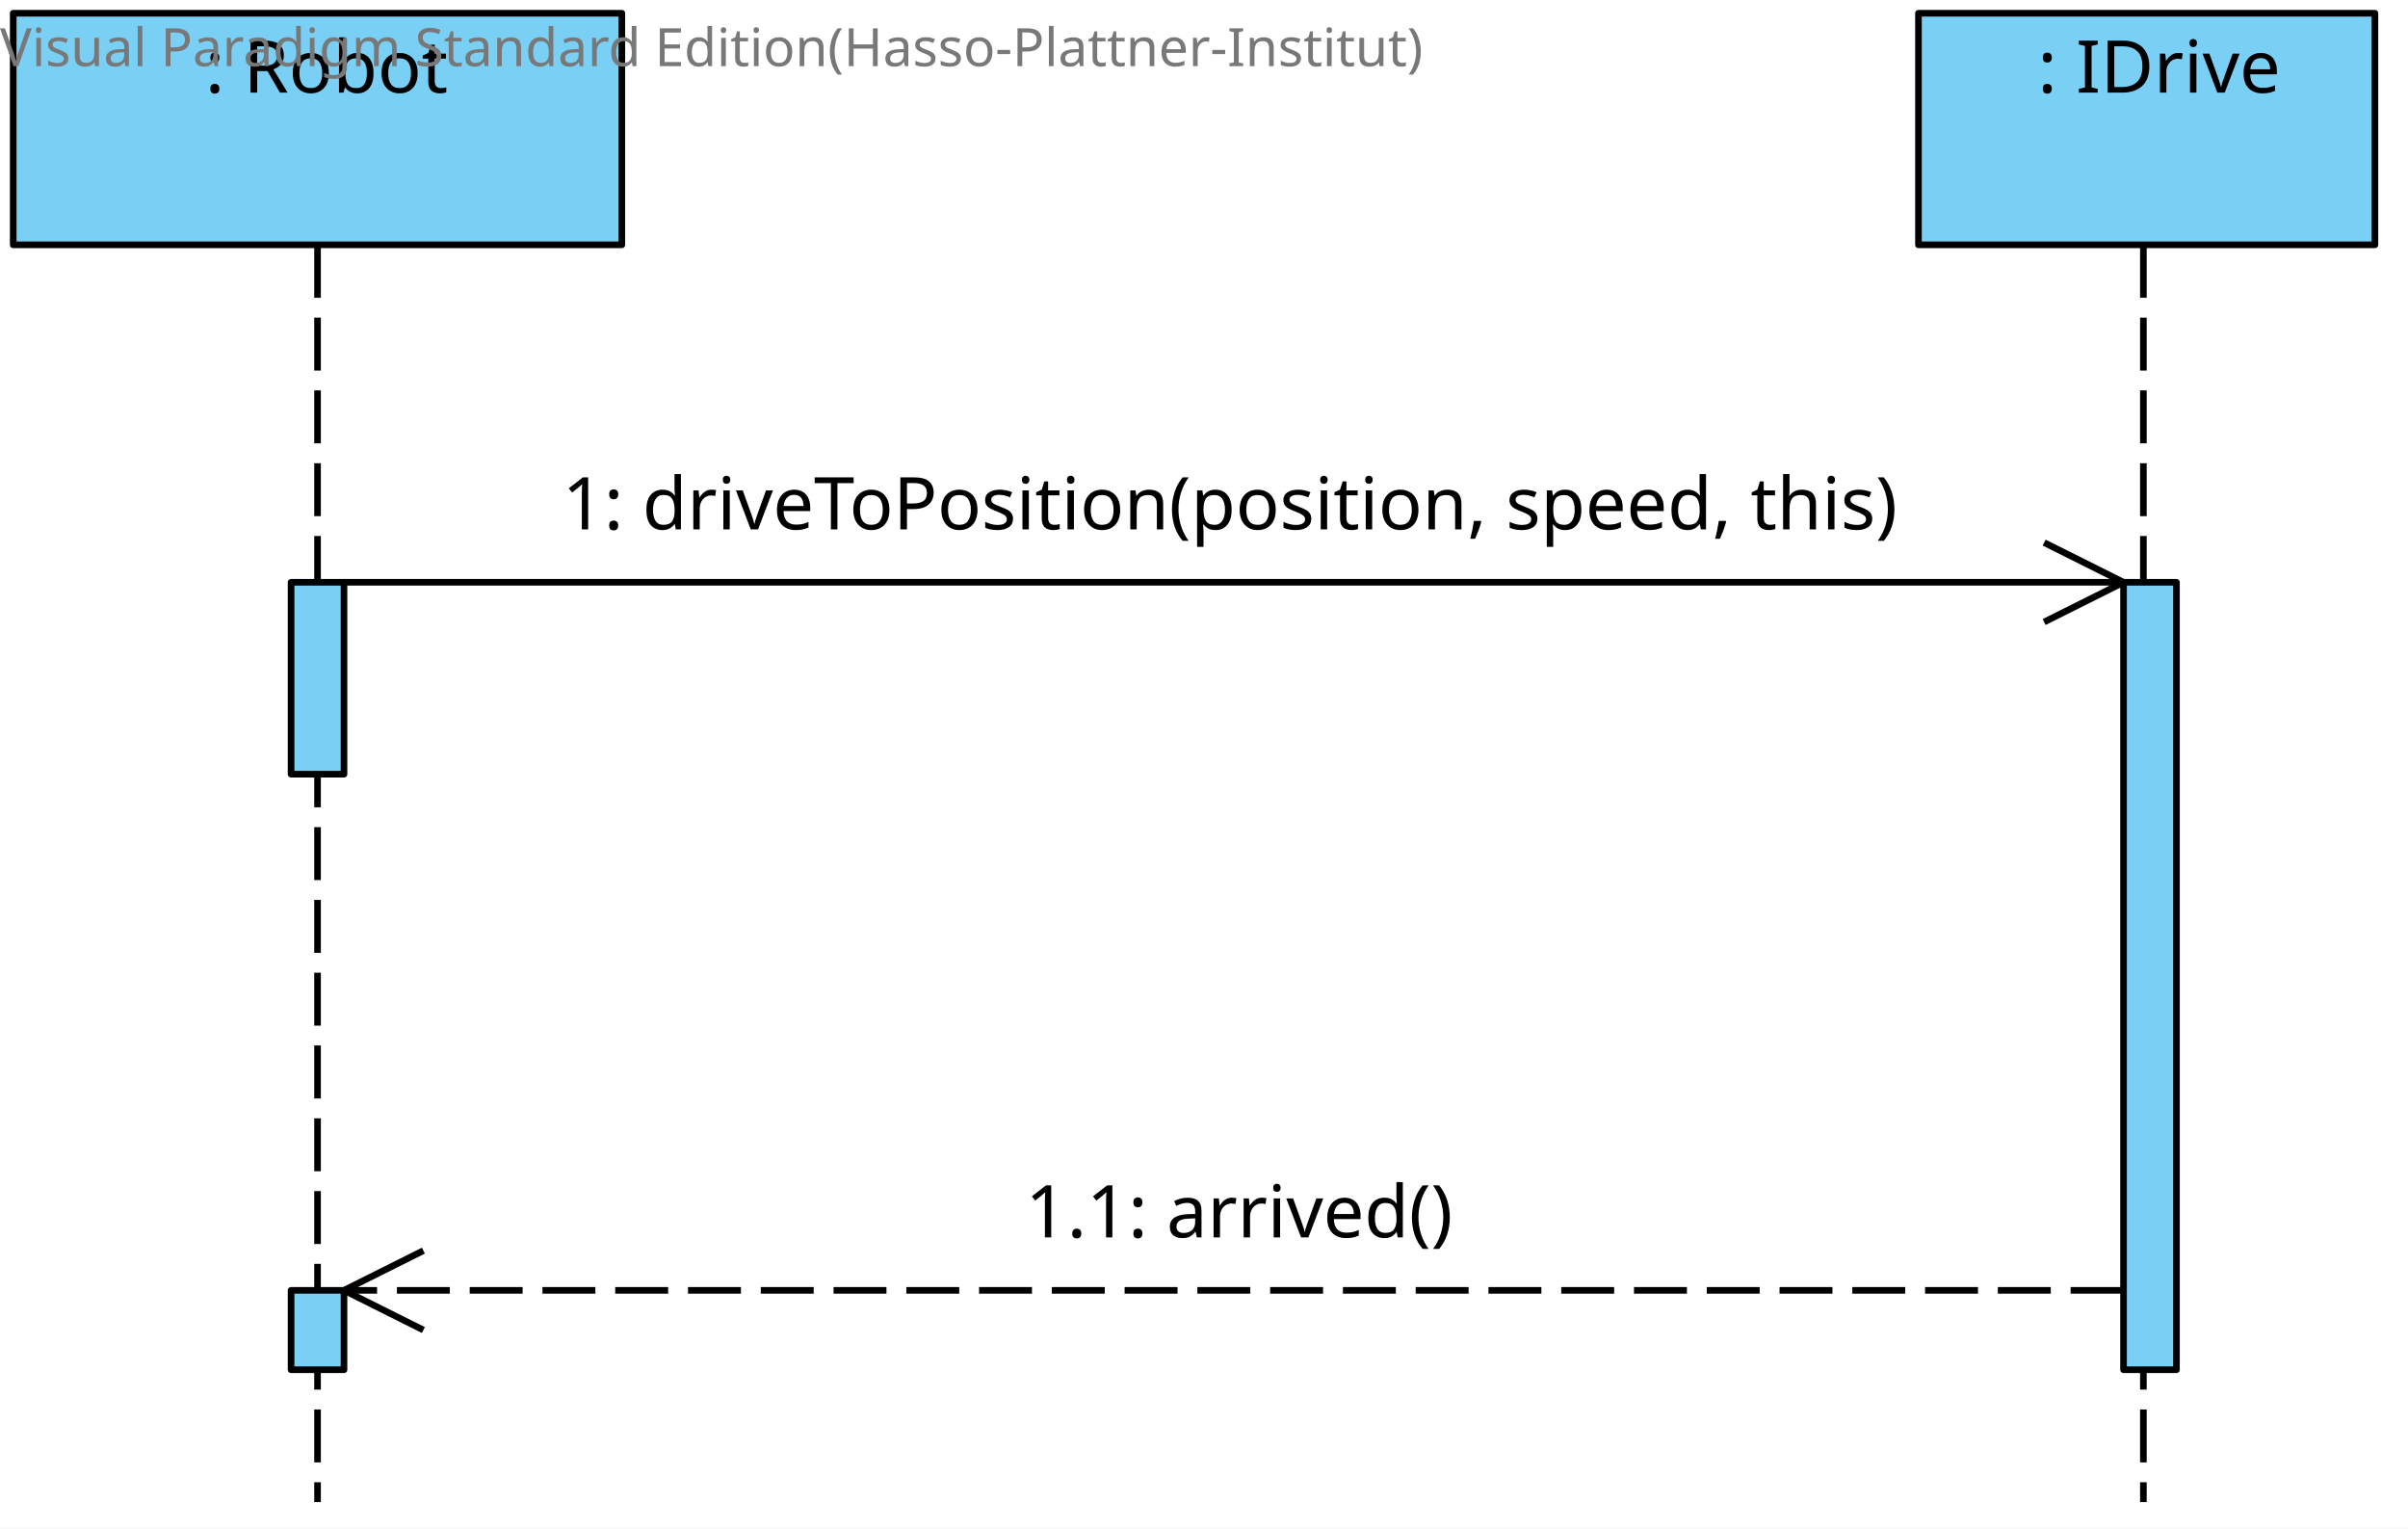
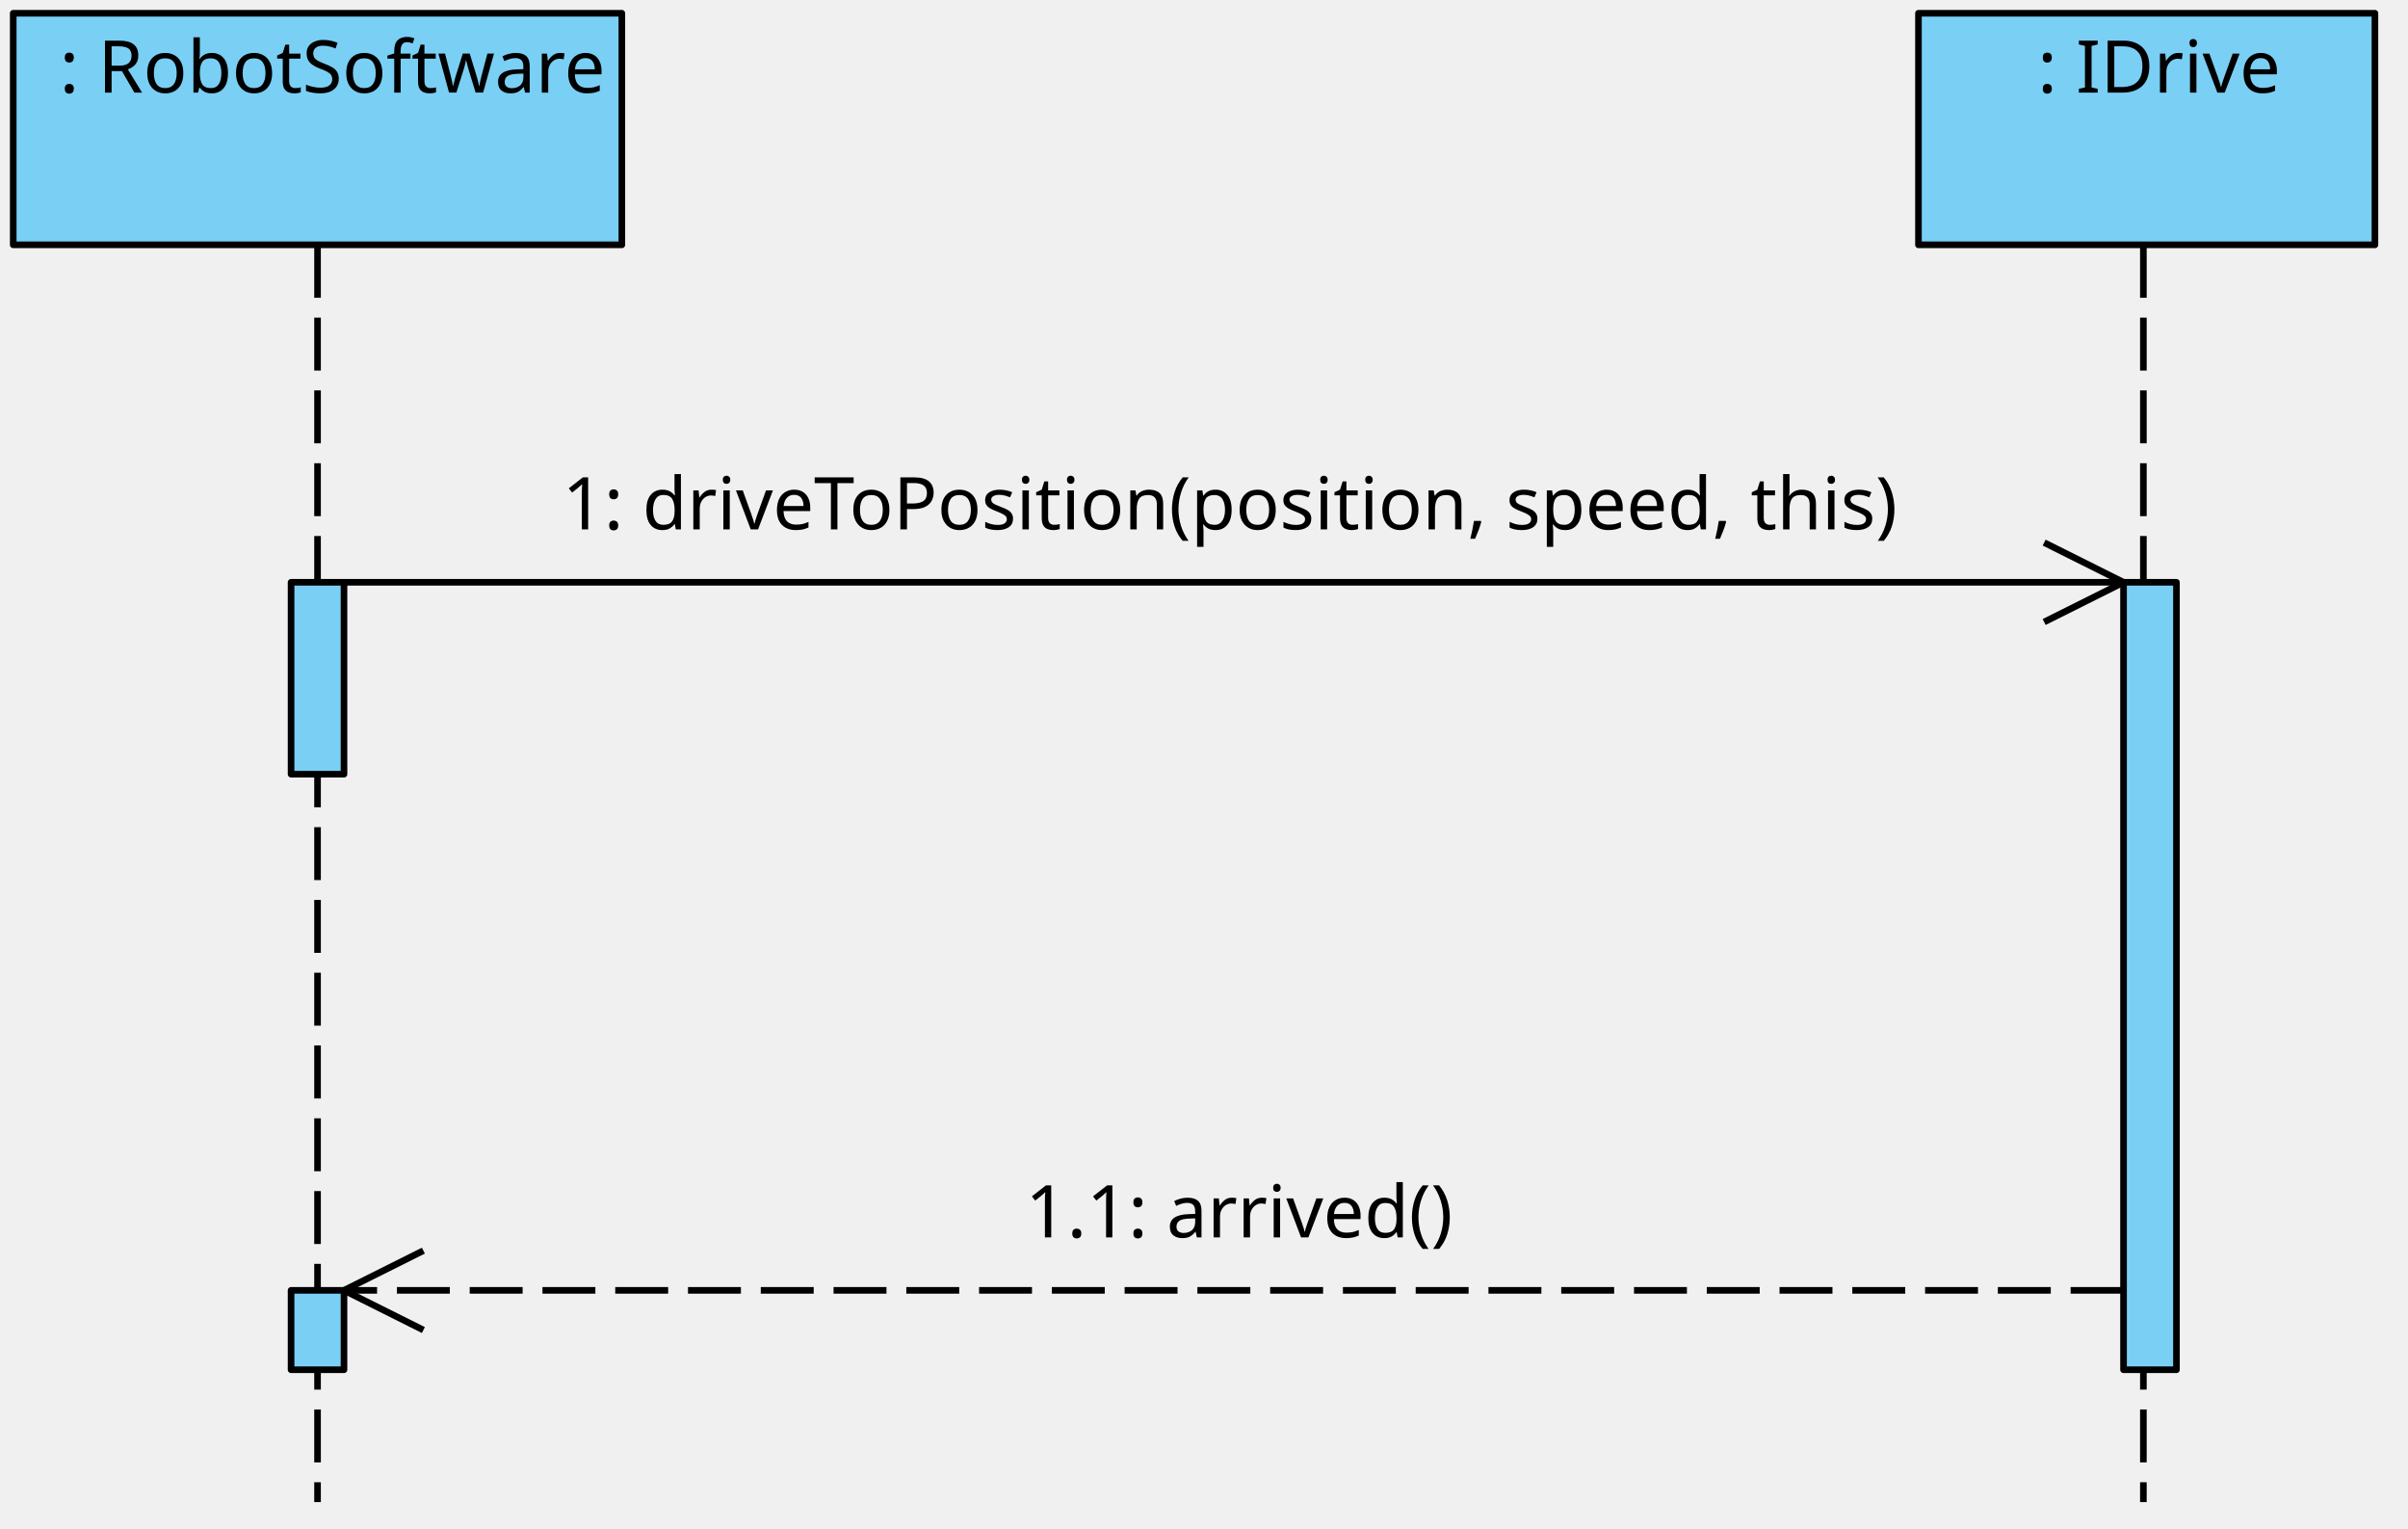
- <svg xmlns="http://www.w3.org/2000/svg" fill-opacity="0" color-rendering="auto" color-interpolation="auto" stroke="rgb(0,0,0)" text-rendering="auto" stroke-linecap="square" width="364" stroke-miterlimit="10" stroke-opacity="0" shape-rendering="auto" fill="rgb(0,0,0)" stroke-dasharray="none" font-weight="normal" stroke-width="1" height="231" font-family="'Dialog'" font-style="normal" stroke-linejoin="miter" font-size="12" stroke-dashoffset="0" image-rendering="auto">
-   <defs id="genericDefs" />
-   <g>
+ <svg xmlns="http://www.w3.org/2000/svg" fill-opacity="0" color-rendering="auto" color-interpolation="auto" stroke="rgb(0,0,0)" text-rendering="auto" stroke-linecap="square" width="364" stroke-miterlimit="10" stroke-opacity="0" shape-rendering="auto" fill="rgb(0,0,0)" stroke-dasharray="none" font-weight="normal" stroke-width="1" height="231" font-family="'Dialog'" font-style="normal" stroke-linejoin="miter" font-size="12" stroke-dashoffset="0" image-rendering="auto" id="svg2" version="1.1">
+   <defs id="genericDefs">
    <defs id="defs1">
-       <clipPath clipPathUnits="userSpaceOnUse" id="clipPath1">
-         <path d="M-7 -7 L104 -7 L104 236 L-7 236 L-7 -7 Z" />
+       <clipPath id="clipPath1" clipPathUnits="userSpaceOnUse">
+         <path id="path9" d="M-7 -7 L104 -7 L104 236 L-7 236 L-7 -7 Z" />
      </clipPath>
-       <clipPath clipPathUnits="userSpaceOnUse" id="clipPath2">
-         <path d="M-7 -7 L81 -7 L81 236 L-7 236 L-7 -7 Z" />
+       <clipPath id="clipPath2" clipPathUnits="userSpaceOnUse">
+         <path id="path12" d="M-7 -7 L81 -7 L81 236 L-7 236 L-7 -7 Z" />
      </clipPath>
-       <clipPath clipPathUnits="userSpaceOnUse" id="clipPath3">
-         <path d="M-7 -7 L19 -7 L19 40 L-7 40 L-7 -7 Z" />
+       <clipPath id="clipPath3" clipPathUnits="userSpaceOnUse">
+         <path id="path15" d="M-7 -7 L19 -7 L19 40 L-7 40 L-7 -7 Z" />
      </clipPath>
-       <clipPath clipPathUnits="userSpaceOnUse" id="clipPath4">
-         <path d="M-7 -7 L19 -7 L19 130 L-7 130 L-7 -7 Z" />
+       <clipPath id="clipPath4" clipPathUnits="userSpaceOnUse">
+         <path id="path18" d="M-7 -7 L19 -7 L19 130 L-7 130 L-7 -7 Z" />
      </clipPath>
-       <clipPath clipPathUnits="userSpaceOnUse" id="clipPath5">
-         <path d="M-7 -7 L19 -7 L19 23 L-7 23 L-7 -7 Z" />
+       <clipPath id="clipPath5" clipPathUnits="userSpaceOnUse">
+         <path id="path21" d="M-7 -7 L19 -7 L19 23 L-7 23 L-7 -7 Z" />
      </clipPath>
-       <clipPath clipPathUnits="userSpaceOnUse" id="clipPath6">
-         <path d="M-70 -15 L140 -15 L140 30 L-70 30 L-70 -15 Z" />
+       <clipPath id="clipPath6" clipPathUnits="userSpaceOnUse">
+         <path id="path24" d="M-70 -15 L140 -15 L140 30 L-70 30 L-70 -15 Z" />
      </clipPath>
-       <clipPath clipPathUnits="userSpaceOnUse" id="clipPath7">
-         <path d="M-93 -15 L186 -15 L186 30 L-93 30 L-93 -15 Z" />
+       <clipPath id="clipPath7" clipPathUnits="userSpaceOnUse">
+         <path id="path27" d="M-93 -15 L186 -15 L186 30 L-93 30 L-93 -15 Z" />
      </clipPath>
-       <clipPath clipPathUnits="userSpaceOnUse" id="clipPath8">
-         <path d="M0 0 L373 0 L373 104 L0 104 L0 0 Z" />
+       <clipPath id="clipPath8" clipPathUnits="userSpaceOnUse">
+         <path id="path30" d="M0 0 L373 0 L373 104 L0 104 L0 0 Z" />
      </clipPath>
-       <clipPath clipPathUnits="userSpaceOnUse" id="clipPath9">
-         <path d="M-82 -15 L164 -15 L164 30 L-82 30 L-82 -15 Z" />
+       <clipPath id="clipPath9" clipPathUnits="userSpaceOnUse">
+         <path id="path33" d="M-82 -15 L164 -15 L164 30 L-82 30 L-82 -15 Z" />
      </clipPath>
-       <clipPath clipPathUnits="userSpaceOnUse" id="clipPath10">
-         <path d="M-213 -15 L426 -15 L426 30 L-213 30 L-213 -15 Z" />
+       <clipPath id="clipPath10" clipPathUnits="userSpaceOnUse">
+         <path id="path36" d="M-213 -15 L426 -15 L426 30 L-213 30 L-213 -15 Z" />
      </clipPath>
    </defs>
-     <g fill="white" text-rendering="geometricPrecision" fill-opacity="1" stroke-opacity="1" stroke="white">
-       <rect x="0" width="364" height="231" y="0" stroke="none" />
-     </g>
-     <g font-size="11" transform="translate(2,2)" fill-opacity="1" fill="rgb(122,207,245)" text-rendering="geometricPrecision" font-family="sans-serif" stroke="rgb(122,207,245)" stroke-opacity="1">
-       <rect x="0" width="92" height="35" y="0" clip-path="url(#clipPath1)" stroke="none" />
-     </g>
-     <g font-size="11" stroke-linecap="butt" transform="translate(2,2)" fill-opacity="1" fill="black" text-rendering="geometricPrecision" font-family="sans-serif" stroke-linejoin="round" stroke="black" stroke-opacity="1" stroke-miterlimit="0">
-       <rect fill="none" x="0" width="92" height="35" y="0" clip-path="url(#clipPath1)" />
-       <line clip-path="url(#clipPath1)" fill="none" x1="46" x2="46" y1="35" stroke-linejoin="bevel" y2="225" stroke-dasharray="8,3" />
-     </g>
-     <g font-size="11" transform="translate(290,2)" fill-opacity="1" fill="rgb(122,207,245)" text-rendering="geometricPrecision" font-family="sans-serif" stroke="rgb(122,207,245)" stroke-opacity="1">
-       <rect x="0" width="69" height="35" y="0" clip-path="url(#clipPath2)" stroke="none" />
-     </g>
-     <g font-size="11" stroke-linecap="butt" transform="translate(290,2)" fill-opacity="1" fill="black" text-rendering="geometricPrecision" font-family="sans-serif" stroke-linejoin="round" stroke="black" stroke-opacity="1" stroke-miterlimit="0">
-       <rect fill="none" x="0" width="69" height="35" y="0" clip-path="url(#clipPath2)" />
-       <line clip-path="url(#clipPath2)" fill="none" x1="34" x2="34" y1="35" stroke-linejoin="bevel" y2="225" stroke-dasharray="8,3" />
-     </g>
-     <g font-size="11" transform="translate(44,88)" fill-opacity="1" fill="rgb(122,207,245)" text-rendering="geometricPrecision" font-family="sans-serif" stroke="rgb(122,207,245)" stroke-opacity="1">
-       <rect x="0" width="8" height="29" y="0" clip-path="url(#clipPath3)" stroke="none" />
-     </g>
-     <g font-size="11" stroke-linecap="butt" transform="translate(44,88)" fill-opacity="1" fill="black" text-rendering="geometricPrecision" font-family="sans-serif" stroke-linejoin="round" stroke="black" stroke-opacity="1" stroke-miterlimit="0">
-       <rect fill="none" x="0" width="8" height="29" y="0" clip-path="url(#clipPath3)" />
-     </g>
-     <g font-size="11" transform="translate(321,88)" fill-opacity="1" fill="rgb(122,207,245)" text-rendering="geometricPrecision" font-family="sans-serif" stroke="rgb(122,207,245)" stroke-opacity="1">
-       <rect x="0" width="8" height="119" y="0" clip-path="url(#clipPath4)" stroke="none" />
-     </g>
-     <g font-size="11" stroke-linecap="butt" transform="translate(321,88)" fill-opacity="1" fill="black" text-rendering="geometricPrecision" font-family="sans-serif" stroke-linejoin="round" stroke="black" stroke-opacity="1" stroke-miterlimit="0">
-       <rect fill="none" x="0" width="8" height="119" y="0" clip-path="url(#clipPath4)" />
-     </g>
-     <g font-size="11" transform="translate(44,195)" fill-opacity="1" fill="rgb(122,207,245)" text-rendering="geometricPrecision" font-family="sans-serif" stroke="rgb(122,207,245)" stroke-opacity="1">
-       <rect x="0" width="8" height="12" y="0" clip-path="url(#clipPath5)" stroke="none" />
-     </g>
-     <g font-size="11" stroke-linecap="butt" transform="translate(44,195)" fill-opacity="1" fill="black" text-rendering="geometricPrecision" font-family="sans-serif" stroke-linejoin="round" stroke="black" stroke-opacity="1" stroke-miterlimit="0">
-       <rect fill="none" x="0" width="8" height="12" y="0" clip-path="url(#clipPath5)" />
-     </g>
-     <g font-size="11" transform="translate(290,2)" fill-opacity="1" fill="black" text-rendering="geometricPrecision" font-family="sans-serif" stroke="black" stroke-opacity="1">
-       <text x="18" xml:space="preserve" y="12" clip-path="url(#clipPath6)" stroke="none">: IDrive</text>
-     </g>
-     <g font-size="11" transform="translate(2,2)" fill-opacity="1" fill="black" text-rendering="geometricPrecision" font-family="sans-serif" stroke="black" stroke-opacity="1">
-       <text x="29" xml:space="preserve" y="12" clip-path="url(#clipPath7)" stroke="none">: Robot</text>
-     </g>
-     <g font-size="11" stroke-linecap="butt" transform="translate(2,38)" fill-opacity="1" fill="black" text-rendering="geometricPrecision" font-family="sans-serif" stroke-linejoin="round" stroke="black" stroke-opacity="1">
-       <line y2="50" fill="none" x1="50" clip-path="url(#clipPath8)" x2="319" y1="50" />
-       <line y2="44" fill="none" x1="319" clip-path="url(#clipPath8)" x2="307" y1="50" />
-       <line y2="56" fill="none" x1="319" clip-path="url(#clipPath8)" x2="307" y1="50" />
-     </g>
-     <g font-size="11" stroke-linecap="butt" transform="translate(2,145)" fill-opacity="1" fill="black" text-rendering="geometricPrecision" font-family="sans-serif" stroke-linejoin="round" stroke-dasharray="8,3" stroke="black" stroke-opacity="1" stroke-miterlimit="0">
-       <line y2="50" fill="none" x1="319" clip-path="url(#clipPath8)" x2="50" y1="50" />
-       <line clip-path="url(#clipPath8)" fill="none" x1="50" x2="62" y1="50" y2="56" stroke-dasharray="none" stroke-miterlimit="10" />
-       <line clip-path="url(#clipPath8)" fill="none" x1="50" x2="62" y1="50" y2="44" stroke-dasharray="none" stroke-miterlimit="10" />
-     </g>
-     <g font-size="11" transform="translate(145,175)" fill-opacity="1" fill="black" text-rendering="geometricPrecision" font-family="sans-serif" stroke="black" stroke-opacity="1">
-       <text x="10" xml:space="preserve" y="12" clip-path="url(#clipPath9)" stroke="none">1.1: arrived()</text>
-     </g>
-     <g font-size="11" transform="translate(75,68)" fill-opacity="1" fill="black" text-rendering="geometricPrecision" font-family="sans-serif" stroke="black" stroke-opacity="1">
-       <text x="10" xml:space="preserve" y="12" clip-path="url(#clipPath10)" stroke="none">1: driveToPosition(position, speed, this)</text>
-     </g>
-     <g fill="rgb(120,120,120)" text-rendering="geometricPrecision" fill-opacity="1" font-size="8" stroke-opacity="1" stroke="rgb(120,120,120)">
-       <text x="0" xml:space="preserve" y="10" stroke="none">Visual Paradigm Standard Edition(Hasso-Plattner-Institut)</text>
-     </g>
+   </defs>
+   <g style="font-size:11px;font-family:sans-serif;fill:#7acff5;fill-opacity:1;stroke:#7acff5;stroke-opacity:1;text-rendering:geometricPrecision" id="g42" transform="translate(2,2)" font-size="11">
+     <rect style="stroke:none" id="rect44" clip-path="url(#clipPath1)" y="0" height="35" width="92" x="0" />
+   </g>
+   <g style="font-size:11px;font-family:sans-serif;fill:#000000;fill-opacity:1;stroke:#000000;stroke-linecap:butt;stroke-linejoin:round;stroke-miterlimit:0;stroke-opacity:1;text-rendering:geometricPrecision" id="g46" stroke-miterlimit="0" transform="translate(2,2)" font-size="11">
+     <rect style="fill:none" id="rect48" clip-path="url(#clipPath1)" y="0" height="35" width="92" x="0" />
+     <line style="fill:none;stroke-linejoin:bevel;stroke-dasharray:8, 3" id="line50" y2="225" y1="35" x2="46" x1="46" clip-path="url(#clipPath1)" />
+   </g>
+   <g style="font-size:11px;font-family:sans-serif;fill:#7acff5;fill-opacity:1;stroke:#7acff5;stroke-opacity:1;text-rendering:geometricPrecision" id="g52" transform="translate(290,2)" font-size="11">
+     <rect style="stroke:none" id="rect54" clip-path="url(#clipPath2)" y="0" height="35" width="69" x="0" />
+   </g>
+   <g style="font-size:11px;font-family:sans-serif;fill:#000000;fill-opacity:1;stroke:#000000;stroke-linecap:butt;stroke-linejoin:round;stroke-miterlimit:0;stroke-opacity:1;text-rendering:geometricPrecision" id="g56" stroke-miterlimit="0" transform="translate(290,2)" font-size="11">
+     <rect style="fill:none" id="rect58" clip-path="url(#clipPath2)" y="0" height="35" width="69" x="0" />
+     <line style="fill:none;stroke-linejoin:bevel;stroke-dasharray:8, 3" id="line60" y2="225" y1="35" x2="34" x1="34" clip-path="url(#clipPath2)" />
+   </g>
+   <g style="font-size:11px;font-family:sans-serif;fill:#7acff5;fill-opacity:1;stroke:#7acff5;stroke-opacity:1;text-rendering:geometricPrecision" id="g62" transform="translate(44,88)" font-size="11">
+     <rect style="stroke:none" id="rect64" clip-path="url(#clipPath3)" y="0" height="29" width="8" x="0" />
+   </g>
+   <g style="font-size:11px;font-family:sans-serif;fill:#000000;fill-opacity:1;stroke:#000000;stroke-linecap:butt;stroke-linejoin:round;stroke-miterlimit:0;stroke-opacity:1;text-rendering:geometricPrecision" id="g66" stroke-miterlimit="0" transform="translate(44,88)" font-size="11">
+     <rect style="fill:none" id="rect68" clip-path="url(#clipPath3)" y="0" height="29" width="8" x="0" />
+   </g>
+   <g style="font-size:11px;font-family:sans-serif;fill:#7acff5;fill-opacity:1;stroke:#7acff5;stroke-opacity:1;text-rendering:geometricPrecision" id="g70" transform="translate(321,88)" font-size="11">
+     <rect style="stroke:none" id="rect72" clip-path="url(#clipPath4)" y="0" height="119" width="8" x="0" />
+   </g>
+   <g style="font-size:11px;font-family:sans-serif;fill:#000000;fill-opacity:1;stroke:#000000;stroke-linecap:butt;stroke-linejoin:round;stroke-miterlimit:0;stroke-opacity:1;text-rendering:geometricPrecision" id="g74" stroke-miterlimit="0" transform="translate(321,88)" font-size="11">
+     <rect style="fill:none" id="rect76" clip-path="url(#clipPath4)" y="0" height="119" width="8" x="0" />
+   </g>
+   <g style="font-size:11px;font-family:sans-serif;fill:#7acff5;fill-opacity:1;stroke:#7acff5;stroke-opacity:1;text-rendering:geometricPrecision" id="g78" transform="translate(44,195)" font-size="11">
+     <rect style="stroke:none" id="rect80" clip-path="url(#clipPath5)" y="0" height="12" width="8" x="0" />
+   </g>
+   <g style="font-size:11px;font-family:sans-serif;fill:#000000;fill-opacity:1;stroke:#000000;stroke-linecap:butt;stroke-linejoin:round;stroke-miterlimit:0;stroke-opacity:1;text-rendering:geometricPrecision" id="g82" stroke-miterlimit="0" transform="translate(44,195)" font-size="11">
+     <rect style="fill:none" id="rect84" clip-path="url(#clipPath5)" y="0" height="12" width="8" x="0" />
+   </g>
+   <g style="font-size:11px;font-family:sans-serif;fill:#000000;fill-opacity:1;stroke:#000000;stroke-opacity:1;text-rendering:geometricPrecision" id="g86" transform="translate(290,2)" font-size="11">
+     <text style="stroke:none" id="text88" clip-path="url(#clipPath6)" y="12" xml:space="preserve" x="18">: IDrive</text>
+   </g>
+   <g style="font-size:11px;font-family:sans-serif;fill:#000000;fill-opacity:1;stroke:#000000;stroke-opacity:1;text-rendering:geometricPrecision" id="g90" transform="translate(2,2)" font-size="11">
+     <text style="stroke:none" id="text92" clip-path="url(#clipPath7)" y="12" xml:space="preserve" x="7">: RobotSoftware</text>
+   </g>
+   <g style="font-size:11px;font-family:sans-serif;fill:#000000;fill-opacity:1;stroke:#000000;stroke-linecap:butt;stroke-linejoin:round;stroke-opacity:1;text-rendering:geometricPrecision" id="g94" transform="translate(2,38)" font-size="11">
+     <line style="fill:none" id="line96" y1="50" x2="319" clip-path="url(#clipPath8)" x1="50" y2="50" />
+     <line style="fill:none" id="line98" y1="50" x2="307" clip-path="url(#clipPath8)" x1="319" y2="44" />
+     <line style="fill:none" id="line100" y1="50" x2="307" clip-path="url(#clipPath8)" x1="319" y2="56" />
+   </g>
+   <g style="font-size:11px;font-family:sans-serif;fill:#000000;fill-opacity:1;stroke:#000000;stroke-linecap:butt;stroke-linejoin:round;stroke-miterlimit:0;stroke-dasharray:8, 3;stroke-opacity:1;text-rendering:geometricPrecision" id="g102" stroke-miterlimit="0" transform="translate(2,145)" font-size="11">
+     <line style="fill:none" id="line104" y1="50" x2="50" clip-path="url(#clipPath8)" x1="319" y2="50" />
+     <line style="fill:none;stroke-miterlimit:10;stroke-dasharray:none" id="line106" stroke-miterlimit="10" y2="56" y1="50" x2="62" x1="50" clip-path="url(#clipPath8)" />
+     <line style="fill:none;stroke-miterlimit:10;stroke-dasharray:none" id="line108" stroke-miterlimit="10" y2="44" y1="50" x2="62" x1="50" clip-path="url(#clipPath8)" />
+   </g>
+   <g style="font-size:11px;font-family:sans-serif;fill:#000000;fill-opacity:1;stroke:#000000;stroke-opacity:1;text-rendering:geometricPrecision" id="g110" transform="translate(145,175)" font-size="11">
+     <text style="stroke:none" id="text112" clip-path="url(#clipPath9)" y="12" xml:space="preserve" x="10">1.1: arrived()</text>
+   </g>
+   <g style="font-size:11px;font-family:sans-serif;fill:#000000;fill-opacity:1;stroke:#000000;stroke-opacity:1;text-rendering:geometricPrecision" id="g114" transform="translate(75,68)" font-size="11">
+     <text style="stroke:none" id="text116" clip-path="url(#clipPath10)" y="12" xml:space="preserve" x="10">1: driveToPosition(position, speed, this)</text>
  </g>
</svg>
